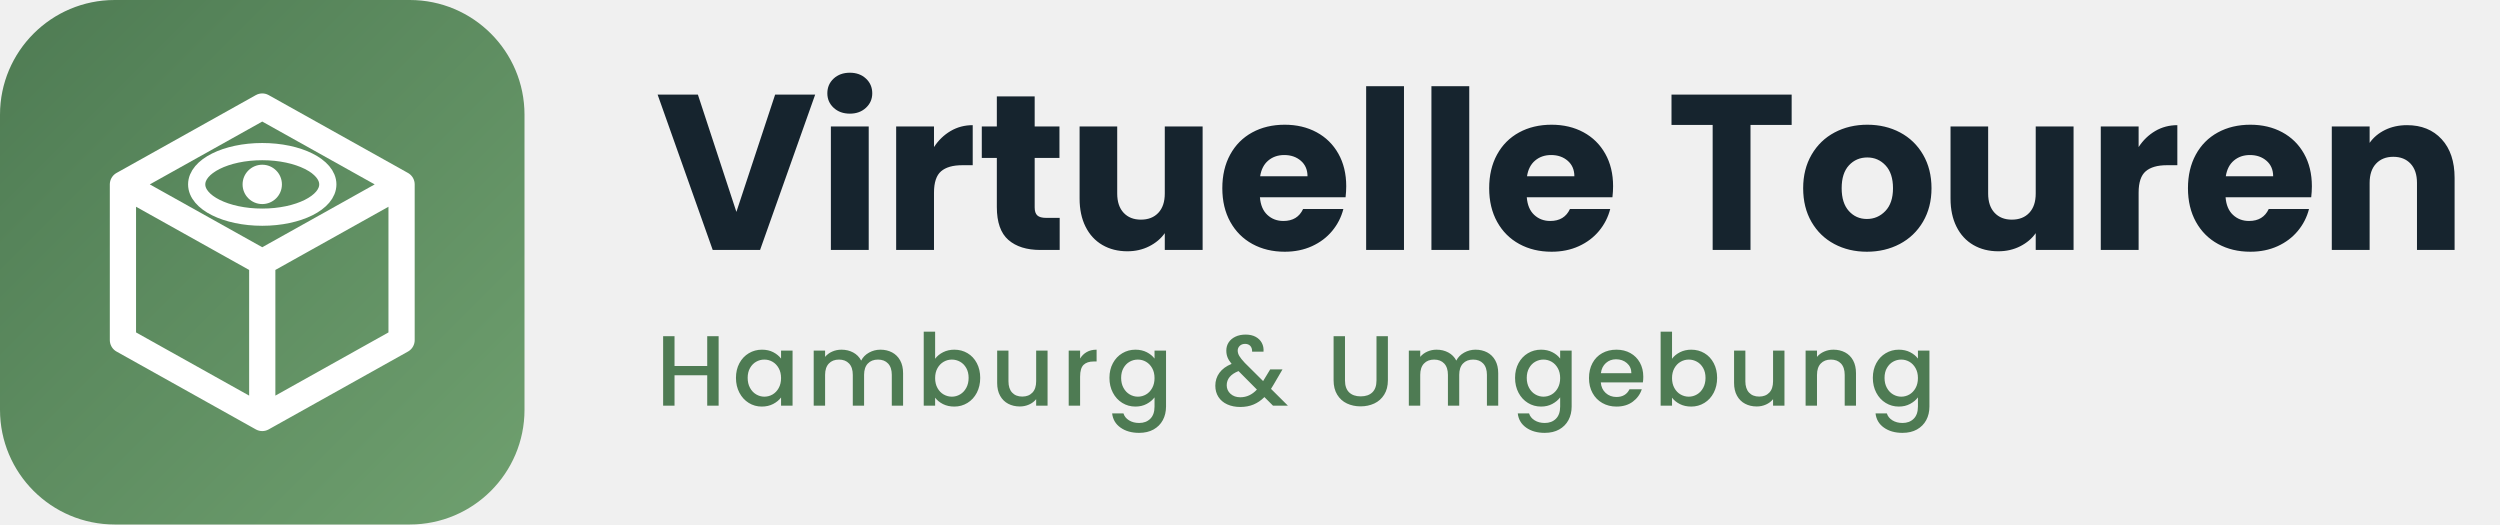
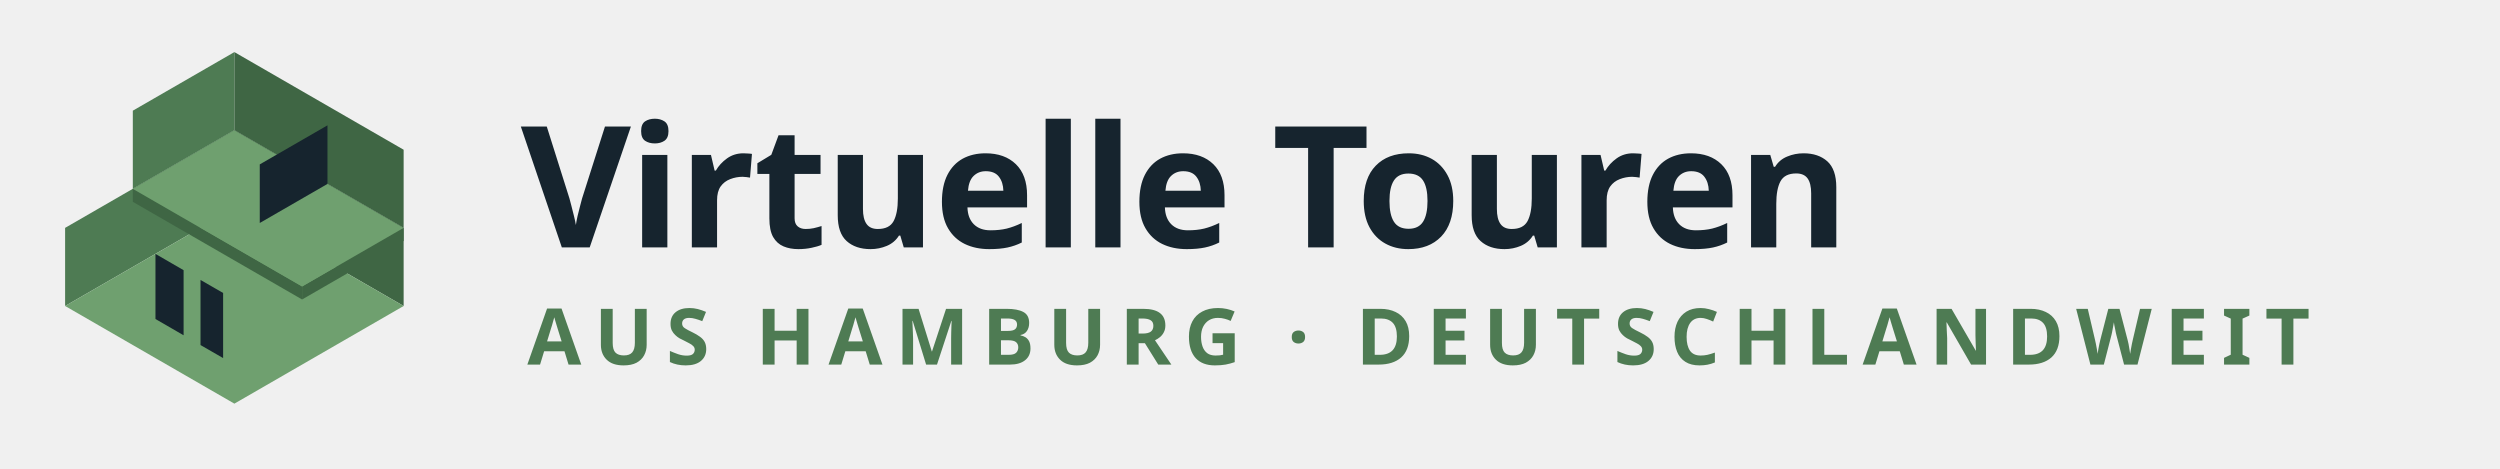
- <svg xmlns="http://www.w3.org/2000/svg" viewBox="0 0 305.05 64.00" width="305.05" height="64.00" role="img" aria-labelledby="t">
-   <defs>
-     <linearGradient id="g" x1="0" y1="0" x2="1" y2="1">
-       <stop offset="0" stop-color="#4E7B53" />
-       <stop offset="1" stop-color="#6FA06F" />
-     </linearGradient>
-   </defs>
-   <rect x="0" y="0" width="64" height="64" rx="14.00" fill="url(#g)" />
-   <path d="M32.00 13.00 L49.00 22.50 L49.00 41.50 L32.00 51.00 L15.00 41.50 L15.00 22.50 Z M15.00 22.50 L32.00 32.00 L49.00 22.50 M32.00 32.00 L32.00 51.00" fill="none" stroke="#fff" stroke-width="3.20" stroke-linejoin="round" stroke-linecap="round" />
-   <ellipse cx="32.00" cy="22.50" rx="8.00" ry="4.00" fill="none" stroke="#fff" stroke-width="2.10" />
-   <circle cx="32.00" cy="22.50" r="2.40" fill="#fff" />
-   <path d="M99.467 11.546 92.744 30.5H86.966L80.243 11.546H85.157L89.855 25.856L94.58 11.546Z M100.952 11.384Q100.952 10.304 101.722 9.588Q102.491 8.873 103.706 8.873Q104.894 8.873 105.663 9.588Q106.433 10.304 106.433 11.384Q106.433 12.437 105.663 13.152Q104.894 13.868 103.706 13.868Q102.491 13.868 101.722 13.152Q100.952 12.437 100.952 11.384ZM106.001 15.434V30.5H101.384V15.434Z M118.691 15.272V20.159H117.422Q115.694 20.159 114.83 20.901Q113.966 21.644 113.966 23.507V30.5H109.349V15.434H113.966V17.945Q114.776 16.703 115.991 15.988Q117.206 15.272 118.691 15.272Z M129.302 26.585V30.5H126.953Q124.442 30.5 123.038 29.271Q121.634 28.043 121.634 25.262V19.268H119.798V15.434H121.634V11.762H126.251V15.434H129.275V19.268H126.251V25.316Q126.251 25.991 126.575 26.288Q126.899 26.585 127.655 26.585Z M146.744 15.434V30.5H142.127V28.448Q141.425 29.447 140.224 30.054Q139.022 30.662 137.564 30.662Q135.836 30.662 134.513 29.892Q133.19 29.123 132.461 27.665Q131.732 26.207 131.732 24.236V15.434H136.322V23.615Q136.322 25.127 137.105 25.964Q137.888 26.801 139.211 26.801Q140.561 26.801 141.344 25.964Q142.127 25.127 142.127 23.615V15.434Z M164.186 24.074H153.737Q153.845 25.478 154.642 26.221Q155.438 26.963 156.599 26.963Q158.327 26.963 159.002 25.505H163.916Q163.538 26.99 162.553 28.178Q161.567 29.366 160.082 30.041Q158.597 30.716 156.761 30.716Q154.547 30.716 152.819 29.771Q151.091 28.826 150.119 27.071Q149.147 25.316 149.147 22.967Q149.147 20.618 150.106 18.863Q151.064 17.108 152.792 16.163Q154.52 15.218 156.761 15.218Q158.948 15.218 160.649 16.136Q162.35 17.054 163.309 18.755Q164.267 20.456 164.267 22.724Q164.267 23.372 164.186 24.074ZM159.542 21.509Q159.542 20.321 158.732 19.619Q157.922 18.917 156.707 18.917Q155.546 18.917 154.75 19.592Q153.953 20.267 153.764 21.509Z M171.314 10.52V30.5H166.697V10.52Z M179.279 10.52V30.5H174.662V10.52Z M196.748 24.074H186.299Q186.407 25.478 187.204 26.221Q188 26.963 189.161 26.963Q190.889 26.963 191.564 25.505H196.478Q196.1 26.99 195.115 28.178Q194.129 29.366 192.644 30.041Q191.159 30.716 189.323 30.716Q187.109 30.716 185.381 29.771Q183.653 28.826 182.681 27.071Q181.709 25.316 181.709 22.967Q181.709 20.618 182.668 18.863Q183.626 17.108 185.354 16.163Q187.082 15.218 189.323 15.218Q191.51 15.218 193.211 16.136Q194.912 17.054 195.871 18.755Q196.829 20.456 196.829 22.724Q196.829 23.372 196.748 24.074ZM192.104 21.509Q192.104 20.321 191.294 19.619Q190.484 18.917 189.269 18.917Q188.108 18.917 187.312 19.592Q186.515 20.267 186.326 21.509Z M218.618 11.546V15.245H213.596V30.5H208.979V15.245H203.957V11.546Z M220.022 22.967Q220.022 20.645 221.048 18.877Q222.074 17.108 223.856 16.163Q225.638 15.218 227.852 15.218Q230.066 15.218 231.848 16.163Q233.63 17.108 234.656 18.877Q235.682 20.645 235.682 22.967Q235.682 25.289 234.643 27.058Q233.603 28.826 231.808 29.771Q230.012 30.716 227.798 30.716Q225.584 30.716 223.816 29.771Q222.047 28.826 221.035 27.071Q220.022 25.316 220.022 22.967ZM230.984 22.967Q230.984 21.158 230.079 20.186Q229.175 19.214 227.852 19.214Q226.502 19.214 225.611 20.172Q224.72 21.131 224.72 22.967Q224.72 24.776 225.598 25.748Q226.475 26.72 227.798 26.72Q229.121 26.72 230.053 25.748Q230.984 24.776 230.984 22.967Z M253.016 15.434V30.5H248.399V28.448Q247.697 29.447 246.496 30.054Q245.294 30.662 243.836 30.662Q242.108 30.662 240.785 29.892Q239.462 29.123 238.733 27.665Q238.004 26.207 238.004 24.236V15.434H242.594V23.615Q242.594 25.127 243.377 25.964Q244.16 26.801 245.483 26.801Q246.833 26.801 247.616 25.964Q248.399 25.127 248.399 23.615V15.434Z M265.679 15.272V20.159H264.41Q262.682 20.159 261.818 20.901Q260.954 21.644 260.954 23.507V30.5H256.337V15.434H260.954V17.945Q261.764 16.703 262.979 15.988Q264.194 15.272 265.679 15.272Z M282.014 24.074H271.565Q271.673 25.478 272.47 26.221Q273.266 26.963 274.427 26.963Q276.155 26.963 276.83 25.505H281.744Q281.366 26.99 280.381 28.178Q279.395 29.366 277.91 30.041Q276.425 30.716 274.589 30.716Q272.375 30.716 270.647 29.771Q268.919 28.826 267.947 27.071Q266.975 25.316 266.975 22.967Q266.975 20.618 267.934 18.863Q268.892 17.108 270.62 16.163Q272.348 15.218 274.589 15.218Q276.776 15.218 278.477 16.136Q280.178 17.054 281.137 18.755Q282.095 20.456 282.095 22.724Q282.095 23.372 282.014 24.074ZM277.37 21.509Q277.37 20.321 276.56 19.619Q275.75 18.917 274.535 18.917Q273.374 18.917 272.578 19.592Q271.781 20.267 271.592 21.509Z M299.51 21.698V30.5H294.92V22.319Q294.92 20.807 294.137 19.97Q293.354 19.133 292.031 19.133Q290.708 19.133 289.925 19.97Q289.142 20.807 289.142 22.319V30.5H284.525V15.434H289.142V17.432Q289.844 16.433 291.032 15.852Q292.22 15.272 293.705 15.272Q296.351 15.272 297.931 16.986Q299.51 18.701 299.51 21.698Z" fill="#16242E" />
-   <path d="M87.686 41.021V49.5H86.295V45.791H82.306V49.5H80.915V41.021H82.306V44.657H86.295V41.021Z M92.974 42.668Q93.767 42.668 94.359 42.979Q94.951 43.29 95.305 43.754V42.778H96.708V49.5H95.305V48.5Q94.951 48.975 94.341 49.293Q93.731 49.61 92.95 49.61Q92.084 49.61 91.364 49.165Q90.644 48.719 90.223 47.92Q89.802 47.121 89.802 46.108Q89.802 45.096 90.223 44.315Q90.644 43.534 91.37 43.101Q92.096 42.668 92.974 42.668ZM93.267 43.876Q92.73 43.876 92.267 44.138Q91.803 44.4 91.517 44.907Q91.23 45.413 91.23 46.108Q91.23 46.804 91.517 47.328Q91.803 47.853 92.273 48.127Q92.743 48.402 93.267 48.402Q93.804 48.402 94.268 48.134Q94.731 47.865 95.018 47.347Q95.305 46.828 95.305 46.133Q95.305 45.437 95.018 44.925Q94.731 44.413 94.268 44.144Q93.804 43.876 93.267 43.876Z M110.194 45.535V49.5H108.816V45.742Q108.816 44.84 108.364 44.358Q107.913 43.876 107.132 43.876Q106.351 43.876 105.894 44.358Q105.436 44.84 105.436 45.742V49.5H104.058V45.742Q104.058 44.84 103.606 44.358Q103.155 43.876 102.374 43.876Q101.593 43.876 101.136 44.358Q100.678 44.84 100.678 45.742V49.5H99.288V42.778H100.678V43.546Q101.02 43.132 101.545 42.9Q102.069 42.668 102.667 42.668Q103.472 42.668 104.107 43.01Q104.741 43.351 105.083 43.998Q105.388 43.388 106.034 43.028Q106.681 42.668 107.425 42.668Q108.218 42.668 108.846 42.997Q109.475 43.327 109.835 43.973Q110.194 44.62 110.194 45.535Z M116.447 42.668Q117.337 42.668 118.057 43.095Q118.777 43.522 119.192 44.309Q119.606 45.096 119.606 46.108Q119.606 47.121 119.192 47.92Q118.777 48.719 118.051 49.165Q117.325 49.61 116.447 49.61Q115.666 49.61 115.062 49.305Q114.458 49 114.104 48.524V49.5H112.713V40.472H114.104V43.778Q114.458 43.29 115.074 42.979Q115.69 42.668 116.447 42.668ZM116.142 43.876Q115.617 43.876 115.147 44.144Q114.678 44.413 114.391 44.925Q114.104 45.437 114.104 46.133Q114.104 46.828 114.391 47.347Q114.678 47.865 115.147 48.134Q115.617 48.402 116.142 48.402Q116.678 48.402 117.148 48.127Q117.618 47.853 117.904 47.328Q118.191 46.804 118.191 46.108Q118.191 45.413 117.904 44.907Q117.618 44.4 117.148 44.138Q116.678 43.876 116.142 43.876Z M127.823 42.778V49.5H126.432V48.707Q126.103 49.122 125.572 49.36Q125.041 49.598 124.443 49.598Q123.65 49.598 123.022 49.268Q122.394 48.939 122.034 48.292Q121.674 47.646 121.674 46.731V42.778H123.053V46.523Q123.053 47.426 123.504 47.908Q123.955 48.39 124.736 48.39Q125.517 48.39 125.974 47.908Q126.432 47.426 126.432 46.523V42.778Z M133.807 42.668V44.108H133.453Q132.635 44.108 132.214 44.522Q131.794 44.937 131.794 45.962V49.5H130.403V42.778H131.794V43.754Q132.099 43.241 132.605 42.955Q133.111 42.668 133.807 42.668Z M140.876 43.754V42.778H142.279V49.61Q142.279 50.537 141.889 51.263Q141.498 51.989 140.76 52.404Q140.022 52.818 138.997 52.818Q137.631 52.818 136.728 52.178Q135.825 51.537 135.703 50.439H137.082Q137.241 50.964 137.759 51.287Q138.278 51.611 138.997 51.611Q139.839 51.611 140.358 51.098Q140.876 50.586 140.876 49.61V48.487Q140.522 48.963 139.918 49.287Q139.315 49.61 138.546 49.61Q137.668 49.61 136.942 49.165Q136.216 48.719 135.795 47.92Q135.374 47.121 135.374 46.108Q135.374 45.096 135.795 44.315Q136.216 43.534 136.942 43.101Q137.668 42.668 138.546 42.668Q139.327 42.668 139.931 42.979Q140.535 43.29 140.876 43.754ZM138.839 43.876Q138.302 43.876 137.838 44.138Q137.375 44.4 137.088 44.907Q136.801 45.413 136.801 46.108Q136.801 46.804 137.088 47.328Q137.375 47.853 137.844 48.127Q138.314 48.402 138.839 48.402Q139.376 48.402 139.839 48.134Q140.303 47.865 140.589 47.347Q140.876 46.828 140.876 46.133Q140.876 45.437 140.589 44.925Q140.303 44.413 139.839 44.144Q139.376 43.876 138.839 43.876Z M155.333 49.5 154.283 48.451Q153.673 49.061 152.954 49.36Q152.234 49.659 151.343 49.659Q150.44 49.659 149.745 49.341Q149.05 49.024 148.671 48.433Q148.293 47.841 148.293 47.06Q148.293 46.182 148.793 45.492Q149.294 44.803 150.282 44.4Q149.928 43.973 149.782 43.601Q149.635 43.229 149.635 42.778Q149.635 42.217 149.922 41.777Q150.209 41.338 150.745 41.082Q151.282 40.826 151.99 40.826Q152.71 40.826 153.216 41.1Q153.722 41.375 153.972 41.851Q154.222 42.326 154.174 42.912H152.783Q152.795 42.461 152.563 42.21Q152.331 41.96 151.929 41.96Q151.526 41.96 151.276 42.198Q151.026 42.436 151.026 42.778Q151.026 43.107 151.215 43.43Q151.404 43.754 151.88 44.266L154.125 46.499L154.991 45.071H156.492L155.394 46.95L155.089 47.45L157.15 49.5ZM153.368 47.536 151.124 45.279Q149.684 45.852 149.684 47.011Q149.684 47.633 150.148 48.054Q150.611 48.475 151.343 48.475Q152.49 48.475 153.368 47.536Z M164.116 41.021V46.426Q164.116 47.389 164.622 47.877Q165.129 48.365 166.031 48.365Q166.946 48.365 167.453 47.877Q167.959 47.389 167.959 46.426V41.021H169.35V46.401Q169.35 47.438 168.898 48.158Q168.447 48.878 167.691 49.232Q166.934 49.585 166.019 49.585Q165.104 49.585 164.354 49.232Q163.604 48.878 163.164 48.158Q162.725 47.438 162.725 46.401V41.021Z M182.812 45.535V49.5H181.434V45.742Q181.434 44.84 180.982 44.358Q180.531 43.876 179.75 43.876Q178.969 43.876 178.512 44.358Q178.054 44.84 178.054 45.742V49.5H176.676V45.742Q176.676 44.84 176.224 44.358Q175.773 43.876 174.992 43.876Q174.211 43.876 173.754 44.358Q173.296 44.84 173.296 45.742V49.5H171.905V42.778H173.296V43.546Q173.638 43.132 174.162 42.9Q174.687 42.668 175.285 42.668Q176.09 42.668 176.724 43.01Q177.359 43.351 177.7 43.998Q178.005 43.388 178.652 43.028Q179.299 42.668 180.043 42.668Q180.836 42.668 181.464 42.997Q182.092 43.327 182.452 43.973Q182.812 44.62 182.812 45.535Z M190.37 43.754V42.778H191.773V49.61Q191.773 50.537 191.382 51.263Q190.992 51.989 190.254 52.404Q189.516 52.818 188.491 52.818Q187.125 52.818 186.222 52.178Q185.319 51.537 185.197 50.439H186.576Q186.734 50.964 187.253 51.287Q187.771 51.611 188.491 51.611Q189.333 51.611 189.851 51.098Q190.37 50.586 190.37 49.61V48.487Q190.016 48.963 189.412 49.287Q188.808 49.61 188.04 49.61Q187.161 49.61 186.435 49.165Q185.709 48.719 185.288 47.92Q184.868 47.121 184.868 46.108Q184.868 45.096 185.288 44.315Q185.709 43.534 186.435 43.101Q187.161 42.668 188.04 42.668Q188.82 42.668 189.424 42.979Q190.028 43.29 190.37 43.754ZM188.332 43.876Q187.796 43.876 187.332 44.138Q186.868 44.4 186.582 44.907Q186.295 45.413 186.295 46.108Q186.295 46.804 186.582 47.328Q186.868 47.853 187.338 48.127Q187.808 48.402 188.332 48.402Q188.869 48.402 189.333 48.134Q189.796 47.865 190.083 47.347Q190.37 46.828 190.37 46.133Q190.37 45.437 190.083 44.925Q189.796 44.413 189.333 44.144Q188.869 43.876 188.332 43.876Z M200.465 46.657H195.329Q195.39 47.463 195.927 47.951Q196.463 48.439 197.244 48.439Q198.367 48.439 198.83 47.499H200.331Q200.026 48.426 199.227 49.018Q198.428 49.61 197.244 49.61Q196.28 49.61 195.518 49.177Q194.755 48.744 194.322 47.957Q193.889 47.17 193.889 46.133Q193.889 45.096 194.31 44.309Q194.731 43.522 195.494 43.095Q196.256 42.668 197.244 42.668Q198.196 42.668 198.94 43.083Q199.684 43.498 200.099 44.248Q200.514 44.998 200.514 45.974Q200.514 46.352 200.465 46.657ZM199.062 45.535Q199.05 44.766 198.513 44.303Q197.976 43.839 197.183 43.839Q196.463 43.839 195.951 44.297Q195.439 44.754 195.341 45.535Z M206.363 42.668Q207.254 42.668 207.974 43.095Q208.694 43.522 209.108 44.309Q209.523 45.096 209.523 46.108Q209.523 47.121 209.108 47.92Q208.694 48.719 207.968 49.165Q207.242 49.61 206.363 49.61Q205.583 49.61 204.979 49.305Q204.375 49 204.021 48.524V49.5H202.63V40.472H204.021V43.778Q204.375 43.29 204.991 42.979Q205.607 42.668 206.363 42.668ZM206.058 43.876Q205.534 43.876 205.064 44.144Q204.594 44.413 204.308 44.925Q204.021 45.437 204.021 46.133Q204.021 46.828 204.308 47.347Q204.594 47.865 205.064 48.134Q205.534 48.402 206.058 48.402Q206.595 48.402 207.065 48.127Q207.535 47.853 207.821 47.328Q208.108 46.804 208.108 46.108Q208.108 45.413 207.821 44.907Q207.535 44.4 207.065 44.138Q206.595 43.876 206.058 43.876Z M217.74 42.778V49.5H216.349V48.707Q216.019 49.122 215.489 49.36Q214.958 49.598 214.36 49.598Q213.567 49.598 212.939 49.268Q212.311 48.939 211.951 48.292Q211.591 47.646 211.591 46.731V42.778H212.969V46.523Q212.969 47.426 213.421 47.908Q213.872 48.39 214.653 48.39Q215.434 48.39 215.891 47.908Q216.349 47.426 216.349 46.523V42.778Z M226.468 45.535V49.5H225.09V45.742Q225.09 44.84 224.638 44.358Q224.187 43.876 223.406 43.876Q222.625 43.876 222.168 44.358Q221.71 44.84 221.71 45.742V49.5H220.32V42.778H221.71V43.546Q222.052 43.132 222.583 42.9Q223.113 42.668 223.711 42.668Q224.504 42.668 225.133 42.997Q225.761 43.327 226.115 43.973Q226.468 44.62 226.468 45.535Z M234.026 43.754V42.778H235.429V49.61Q235.429 50.537 235.039 51.263Q234.648 51.989 233.91 52.404Q233.172 52.818 232.147 52.818Q230.781 52.818 229.878 52.178Q228.975 51.537 228.853 50.439H230.232Q230.39 50.964 230.909 51.287Q231.427 51.611 232.147 51.611Q232.989 51.611 233.507 51.098Q234.026 50.586 234.026 49.61V48.487Q233.672 48.963 233.068 49.287Q232.464 49.61 231.696 49.61Q230.817 49.61 230.092 49.165Q229.366 48.719 228.945 47.92Q228.524 47.121 228.524 46.108Q228.524 45.096 228.945 44.315Q229.366 43.534 230.092 43.101Q230.817 42.668 231.696 42.668Q232.477 42.668 233.081 42.979Q233.684 43.29 234.026 43.754ZM231.989 43.876Q231.452 43.876 230.988 44.138Q230.525 44.4 230.238 44.907Q229.951 45.413 229.951 46.108Q229.951 46.804 230.238 47.328Q230.525 47.853 230.994 48.127Q231.464 48.402 231.989 48.402Q232.525 48.402 232.989 48.134Q233.453 47.865 233.739 47.347Q234.026 46.828 234.026 46.133Q234.026 45.437 233.739 44.925Q233.453 44.413 232.989 44.144Q232.525 43.876 231.989 43.876Z" fill="#4E7B53" />
+ <svg xmlns="http://www.w3.org/2000/svg" viewBox="0 0 384 72" width="384" height="72" role="img" aria-label="Virtuelle Touren, aus Hamburg, deutschlandweit">
+   <svg x="4" y="4" viewBox="8 8 64 64" width="64" height="64">
+     <path d="M14 51L40 36L40 24L14 39Z" fill="#4E7B53" />
+     <path d="M40 36L66 51L66 39L40 24Z" fill="#3f6644" />
+     <path d="M40 36L66 51L40 66L14 51Z" fill="#6FA06F" />
+     <path d="M27.88 53L32.2 55.5L32.2 45.5L27.88 43Z" fill="#16242E" />
+     <path d="M34.8 57L38.27 59L38.27 49L34.8 47Z" fill="#16242E" />
+     <path d="M24.4 33L50.4 48L50.4 50L24.4 35Z" fill="#3f6644" />
+     <path d="M50.4 48L66 39L66 41L50.4 50Z" fill="#3f6644" />
+     <path d="M40 24L66 39L50.4 48L24.4 33Z" fill="#6FA06F" />
+     <path d="M24.4 33L40 24L40 12L24.4 21Z" fill="#4E7B53" />
+     <path d="M40 24L66 39L66 27L40 12Z" fill="#3f6644" />
+     <path d="M54.3 32.25L43.9 38.25L43.9 29.25L54.3 23.25Z" fill="#16242E" />
+   </svg>
+   <text x="80" y="38" font-family="Urbanist, system-ui, sans-serif" font-size="26" font-weight="700" letter-spacing="-.3" fill="#16242E">Virtuelle Touren</text>
+   <text x="81" y="56" font-family="Urbanist, system-ui, sans-serif" font-size="12" font-weight="600" letter-spacing="2" fill="#4E7B53">AUS HAMBURG · DEUTSCHLANDWEIT</text>
</svg>
